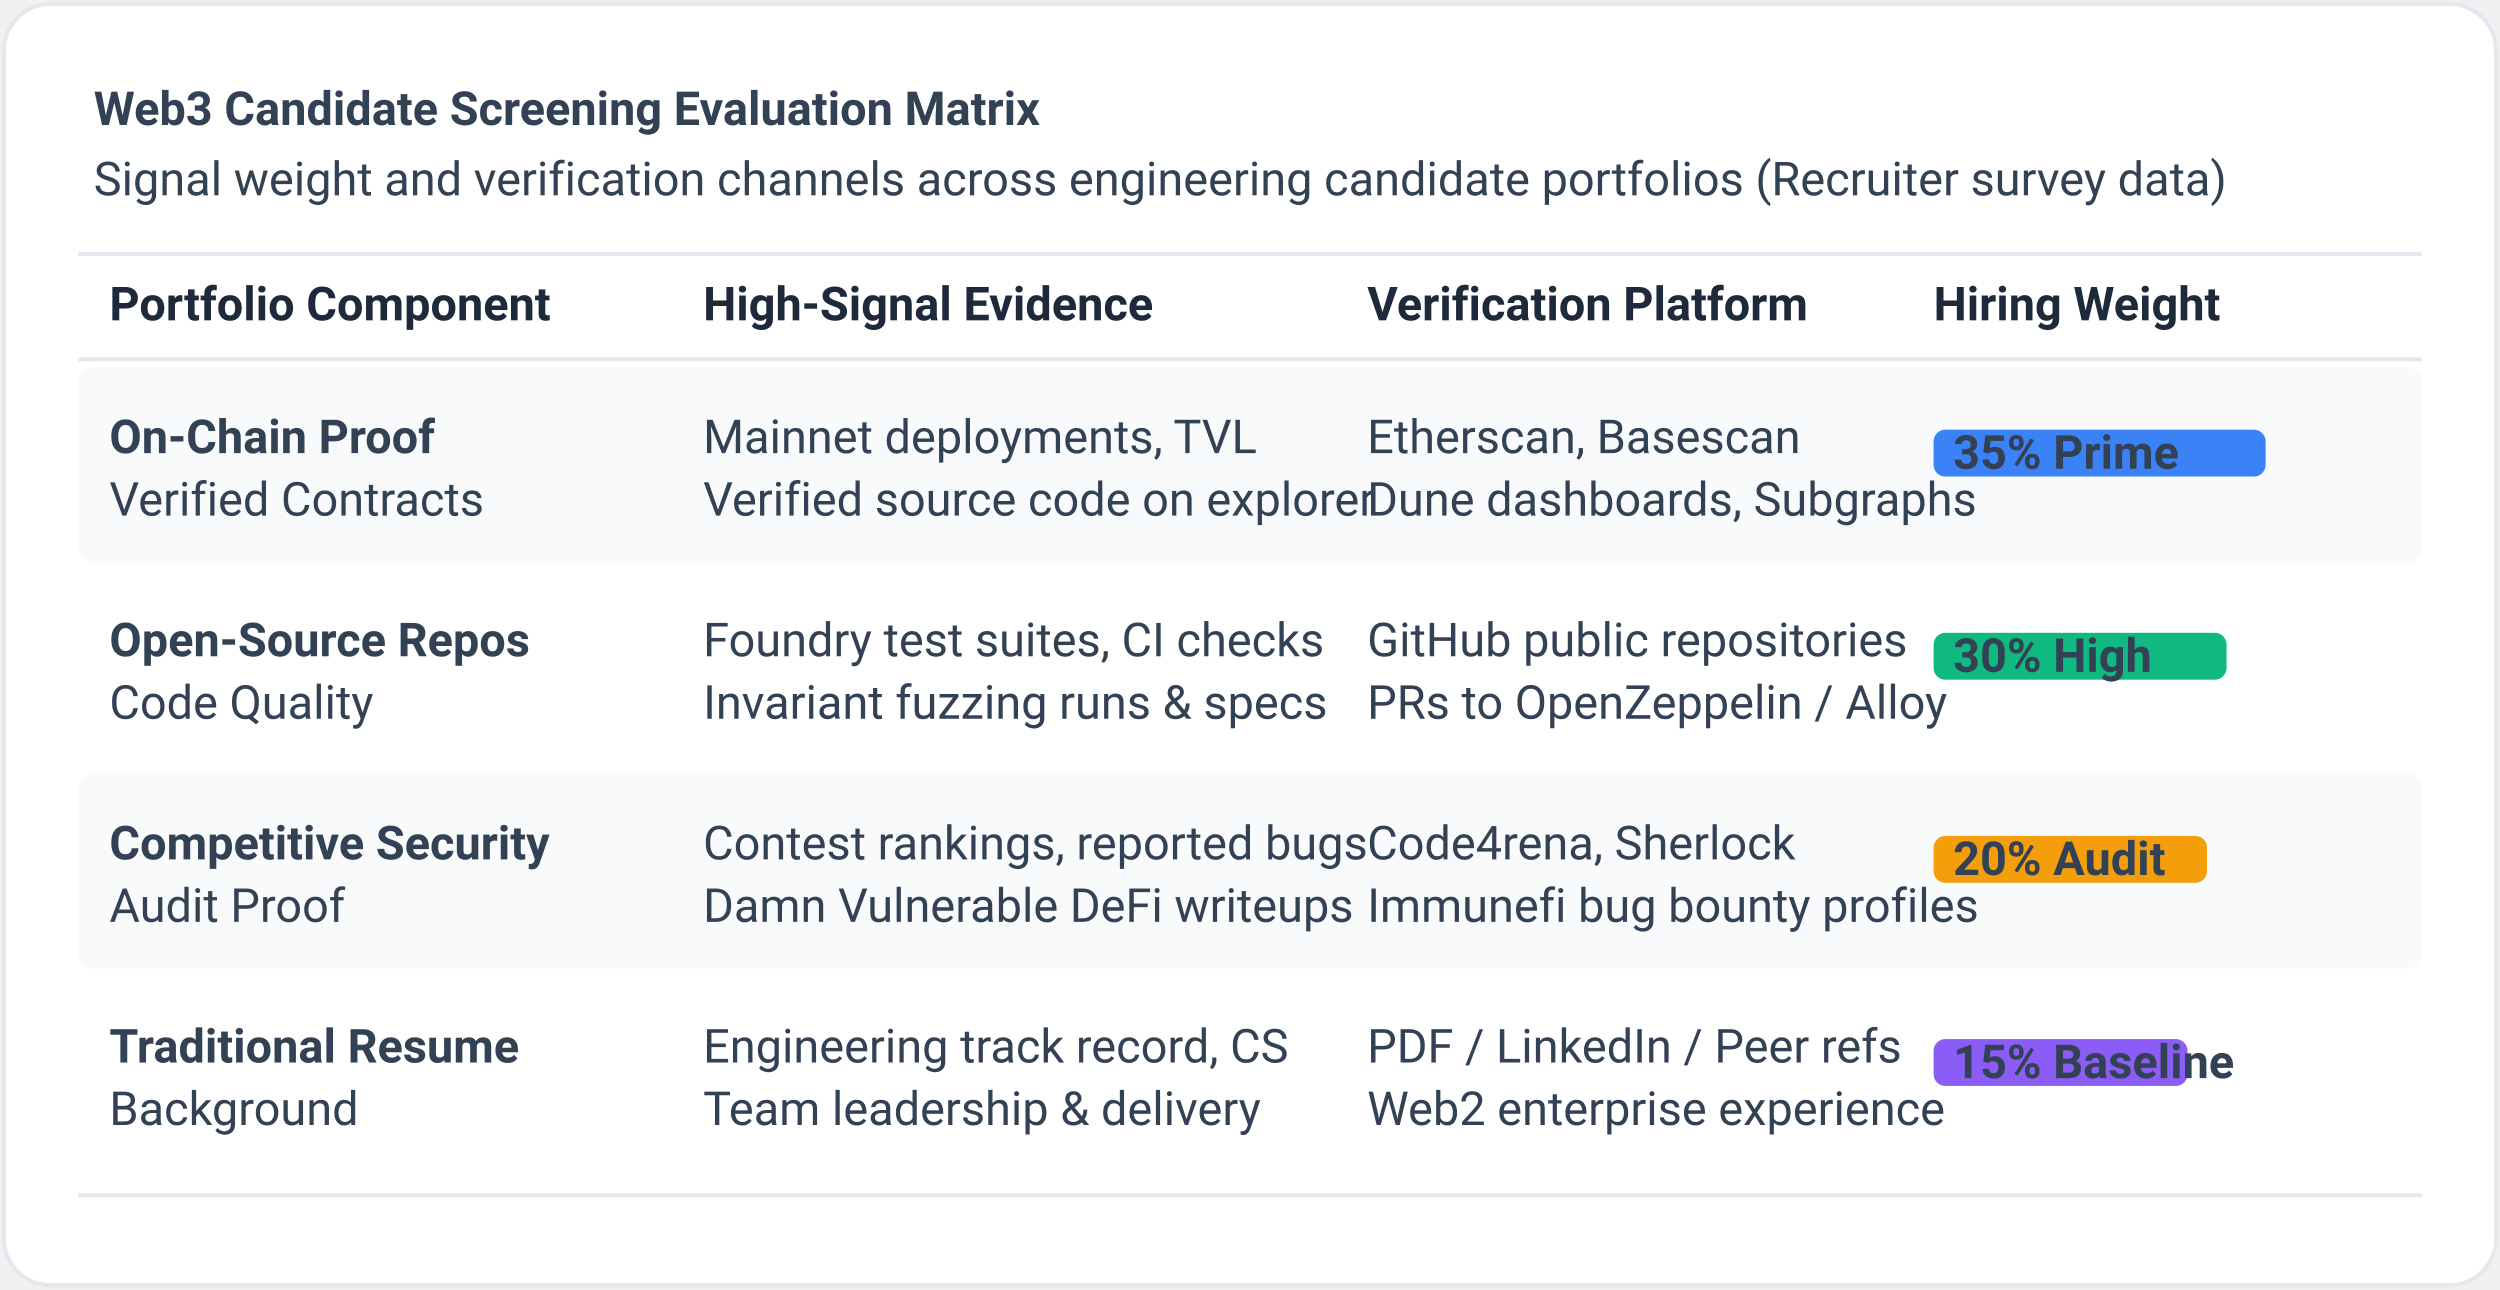
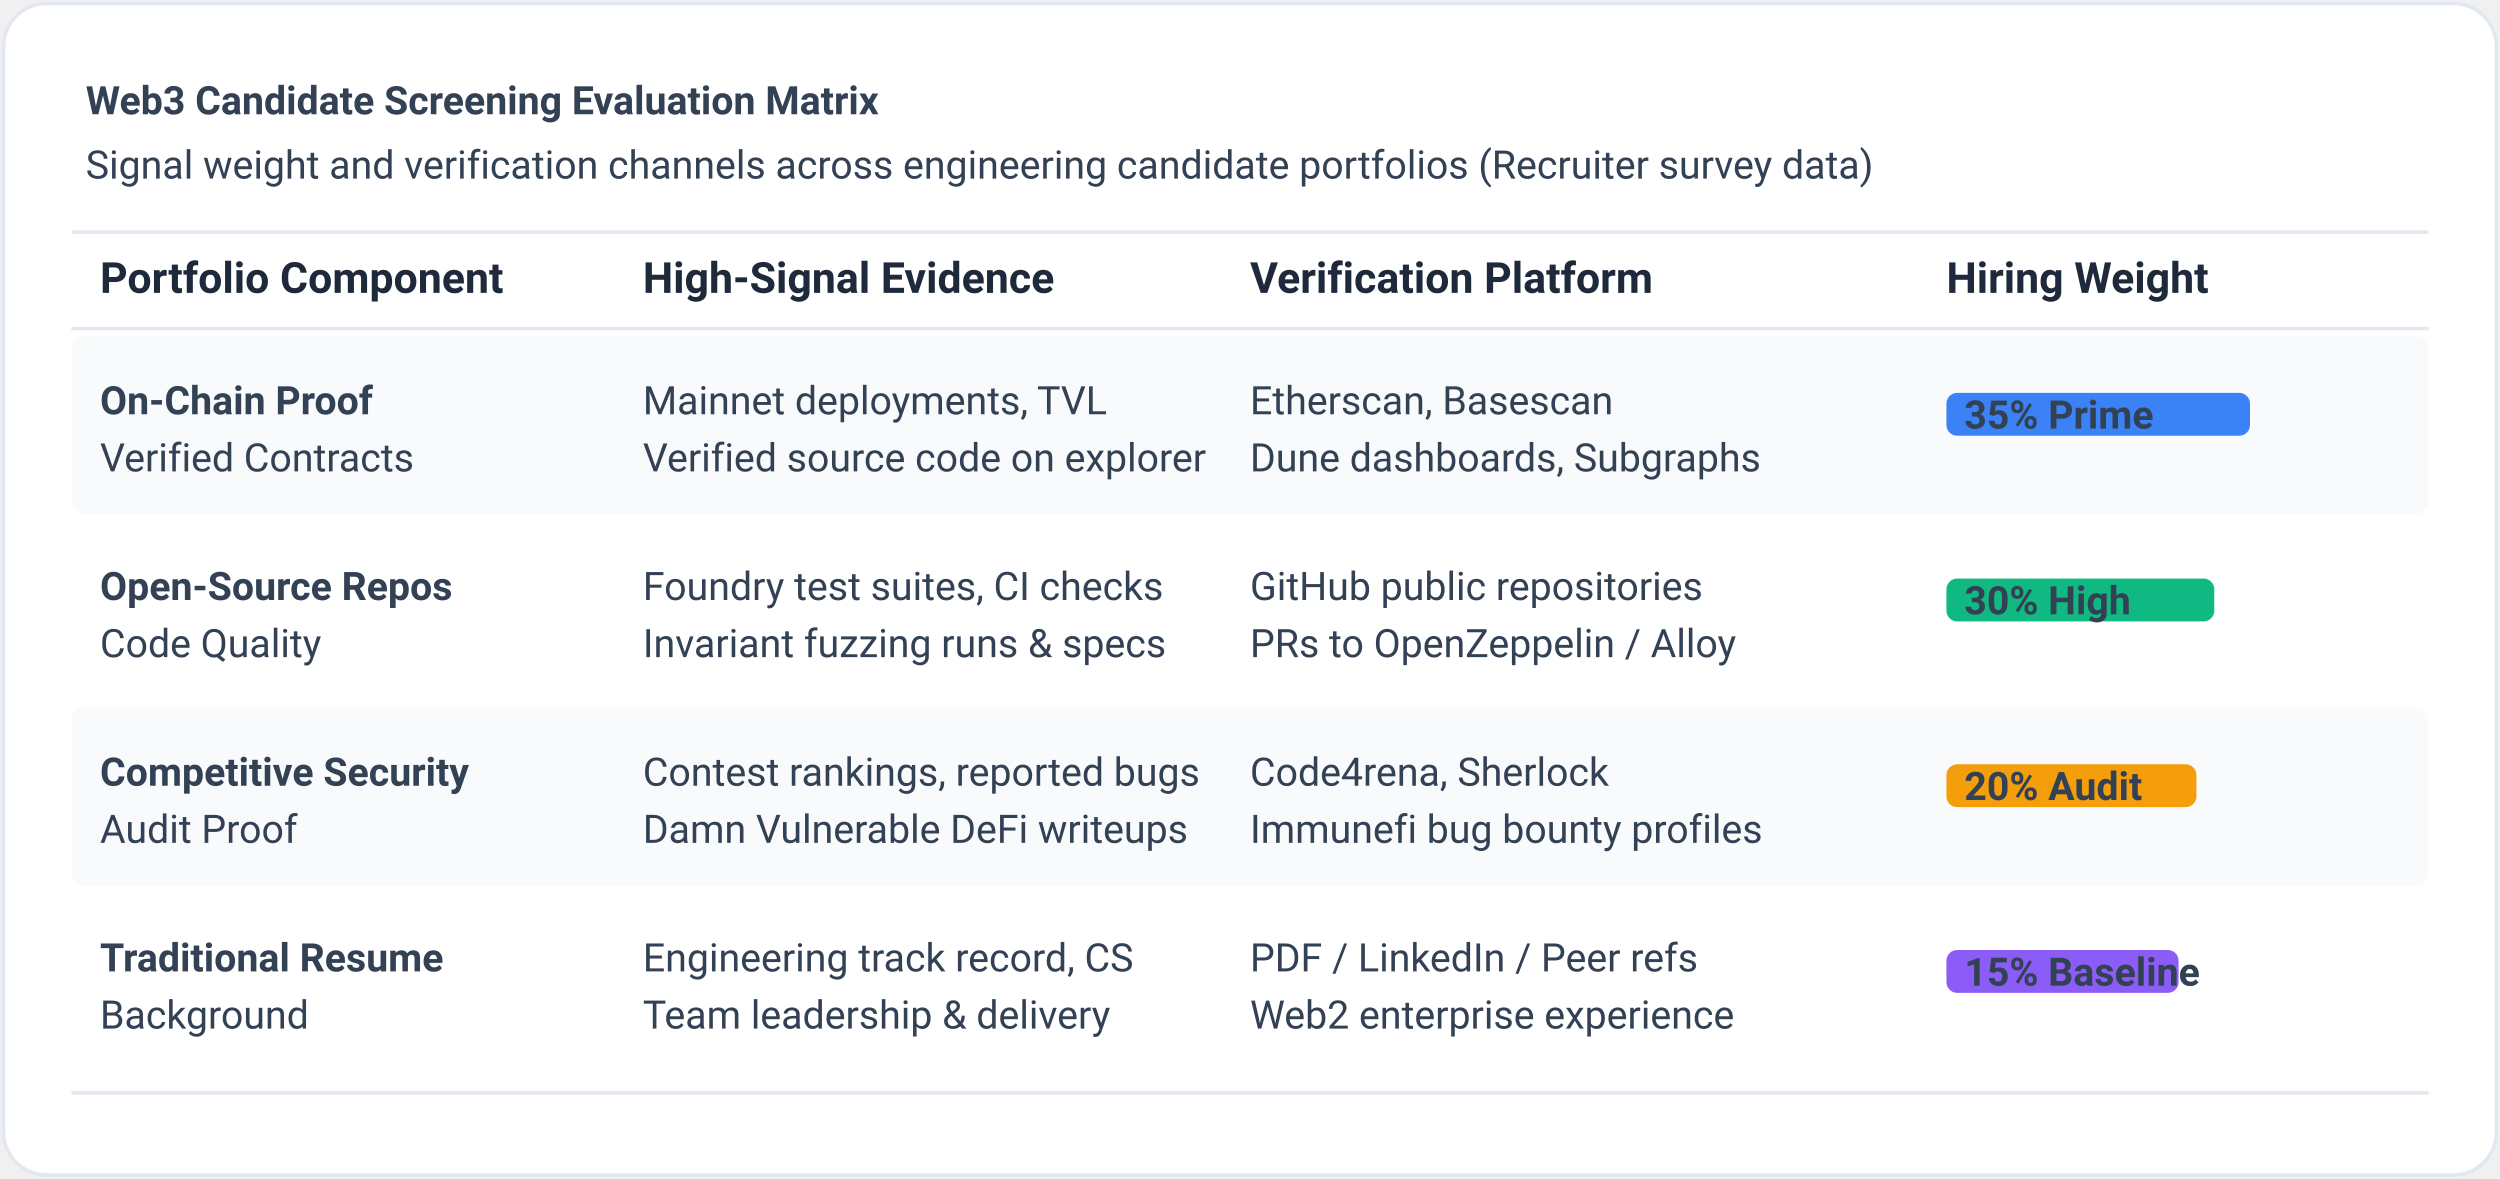
- <svg xmlns="http://www.w3.org/2000/svg" viewBox="0 0 640 330" role="img" aria-labelledby="wrm-title wrm-desc">
+ <svg xmlns="http://www.w3.org/2000/svg" viewBox="0 0 700 330" role="img" aria-labelledby="wrm-title wrm-desc">
  <style>
- text{font-family:-apple-system,BlinkMacSystemFont,"Segoe UI",Roboto,Helvetica,Arial,sans-serif;font-size:12px;fill:#334155}
+ text{font-family:-apple-system,BlinkMacSystemFont,"Segoe UI",Roboto,Helvetica,Arial,sans-serif;font-size:11px;fill:#334155}
.header{font-weight:700;fill:#1e293b;font-size:12px}
.row-bg{fill:#f8fafc}.card{fill:#ffffff;stroke:#e2e8f0}.grid{stroke:#e2e8f0}
.col1{fill:#3b82f6}.col2{fill:#10b981}.col3{fill:#f59e0b}.col4{fill:#8b5cf6}
@media (prefers-color-scheme:dark){
text{fill:#cbd5e1}.header{fill:#f1f5f9}.row-bg{fill:#1e293b}.card{fill:#0f172a;stroke:#1e293b}.grid{stroke:#334155}
}
</style>
-   <rect class="card" x="1" y="1" width="638" height="328" rx="12" />
+   <rect class="card" x="1" y="1" width="698" height="328" rx="12" />
  <text x="24" y="32" font-weight="700" font-size="15">Web3 Candidate Screening Evaluation Matrix</text>
  <text x="24" y="50" font-size="11" fill="#64748b">Signal weight and verification channels across engineering candidate portfolios (Recruiter survey data)</text>
-   <line class="grid" x1="20" y1="65" x2="620" y2="65" />
+   <line class="grid" x1="20" y1="65" x2="680" y2="65" />
  <text x="28" y="82" class="header">Portfolio Component</text>
  <text x="180" y="82" class="header">High-Signal Evidence</text>
  <text x="350" y="82" class="header">Verification Platform</text>
-   <text x="495" y="82" class="header">Hiring Weight</text>
-   <line class="grid" x1="20" y1="92" x2="620" y2="92" />
-   <rect class="row-bg" x="20" y="94" width="600" height="50" rx="4" />
+   <text x="545" y="82" class="header">Hiring Weight</text>
+   <line class="grid" x1="20" y1="92" x2="680" y2="92" />
+   <rect class="row-bg" x="20" y="94" width="660" height="50" rx="4" />
  <text x="28" y="116" font-weight="600">On-Chain Proof</text>
-   <text x="28" y="132" font-size="10" fill="#64748b">Verified Contracts</text>
+   <text x="28" y="132" font-size="9" fill="#64748b">Verified Contracts</text>
  <text x="180" y="116">Mainnet deployments, TVL</text>
-   <text x="180" y="132" font-size="10" fill="#64748b">Verified source code on explorer</text>
+   <text x="180" y="132" font-size="9" fill="#64748b">Verified source code on explorer</text>
  <text x="350" y="116">Etherscan, Basescan</text>
-   <text x="350" y="132" font-size="10" fill="#64748b">Dune dashboards, Subgraphs</text>
-   <rect class="col1" x="495" y="110" width="85" height="12" rx="3" />
-   <text x="500" y="120" font-size="10" fill="#ffffff" font-weight="700">35% Prime</text>
+   <text x="350" y="132" font-size="9" fill="#64748b">Dune dashboards, Subgraphs</text>
+   <rect class="col1" x="545" y="110" width="85" height="12" rx="3" />
+   <text x="550" y="120" font-size="9" fill="#ffffff" font-weight="700">35% Prime</text>
  <text x="28" y="168" font-weight="600">Open-Source Repos</text>
-   <text x="28" y="184" font-size="10" fill="#64748b">Code Quality</text>
+   <text x="28" y="184" font-size="9" fill="#64748b">Code Quality</text>
  <text x="180" y="168">Foundry test suites, CI checks</text>
-   <text x="180" y="184" font-size="10" fill="#64748b">Invariant fuzzing runs &amp; specs</text>
+   <text x="180" y="184" font-size="9" fill="#64748b">Invariant fuzzing runs &amp; specs</text>
  <text x="350" y="168">GitHub public repositories</text>
-   <text x="350" y="184" font-size="10" fill="#64748b">PRs to OpenZeppelin / Alloy</text>
-   <rect class="col2" x="495" y="162" width="75" height="12" rx="3" />
-   <text x="500" y="172" font-size="10" fill="#ffffff" font-weight="700">30% High</text>
-   <rect class="row-bg" x="20" y="198" width="600" height="50" rx="4" />
+   <text x="350" y="184" font-size="9" fill="#64748b">PRs to OpenZeppelin / Alloy</text>
+   <rect class="col2" x="545" y="162" width="75" height="12" rx="3" />
+   <text x="550" y="172" font-size="9" fill="#ffffff" font-weight="700">30% High</text>
+   <rect class="row-bg" x="20" y="198" width="660" height="50" rx="4" />
  <text x="28" y="220" font-weight="600">Competitive Security</text>
-   <text x="28" y="236" font-size="10" fill="#64748b">Audit Proof</text>
+   <text x="28" y="236" font-size="9" fill="#64748b">Audit Proof</text>
  <text x="180" y="220">Contest rankings, reported bugs</text>
-   <text x="180" y="236" font-size="10" fill="#64748b">Damn Vulnerable DeFi writeups</text>
+   <text x="180" y="236" font-size="9" fill="#64748b">Damn Vulnerable DeFi writeups</text>
  <text x="350" y="220">Code4rena, Sherlock</text>
-   <text x="350" y="236" font-size="10" fill="#64748b">Immunefi bug bounty profiles</text>
-   <rect class="col3" x="495" y="214" width="70" height="12" rx="3" />
-   <text x="500" y="224" font-size="10" fill="#ffffff" font-weight="700">20% Audit</text>
+   <text x="350" y="236" font-size="9" fill="#64748b">Immunefi bug bounty profiles</text>
+   <rect class="col3" x="545" y="214" width="70" height="12" rx="3" />
+   <text x="550" y="224" font-size="9" fill="#ffffff" font-weight="700">20% Audit</text>
  <text x="28" y="272" font-weight="600">Traditional Resume</text>
-   <text x="28" y="288" font-size="10" fill="#64748b">Background</text>
+   <text x="28" y="288" font-size="9" fill="#64748b">Background</text>
  <text x="180" y="272">Engineering track record, CS</text>
-   <text x="180" y="288" font-size="10" fill="#64748b">Team leadership &amp; delivery</text>
+   <text x="180" y="288" font-size="9" fill="#64748b">Team leadership &amp; delivery</text>
  <text x="350" y="272">PDF / LinkedIn / Peer refs</text>
-   <text x="350" y="288" font-size="10" fill="#64748b">Web2 enterprise experience</text>
-   <rect class="col4" x="495" y="266" width="65" height="12" rx="3" />
-   <text x="500" y="276" font-size="10" fill="#ffffff" font-weight="700">15% Baseline</text>
-   <line class="grid" x1="20" y1="306" x2="620" y2="306" />
+   <text x="350" y="288" font-size="9" fill="#64748b">Web2 enterprise experience</text>
+   <rect class="col4" x="545" y="266" width="65" height="12" rx="3" />
+   <text x="550" y="276" font-size="9" fill="#ffffff" font-weight="700">15% Baseline</text>
+   <line class="grid" x1="20" y1="306" x2="680" y2="306" />
</svg>
